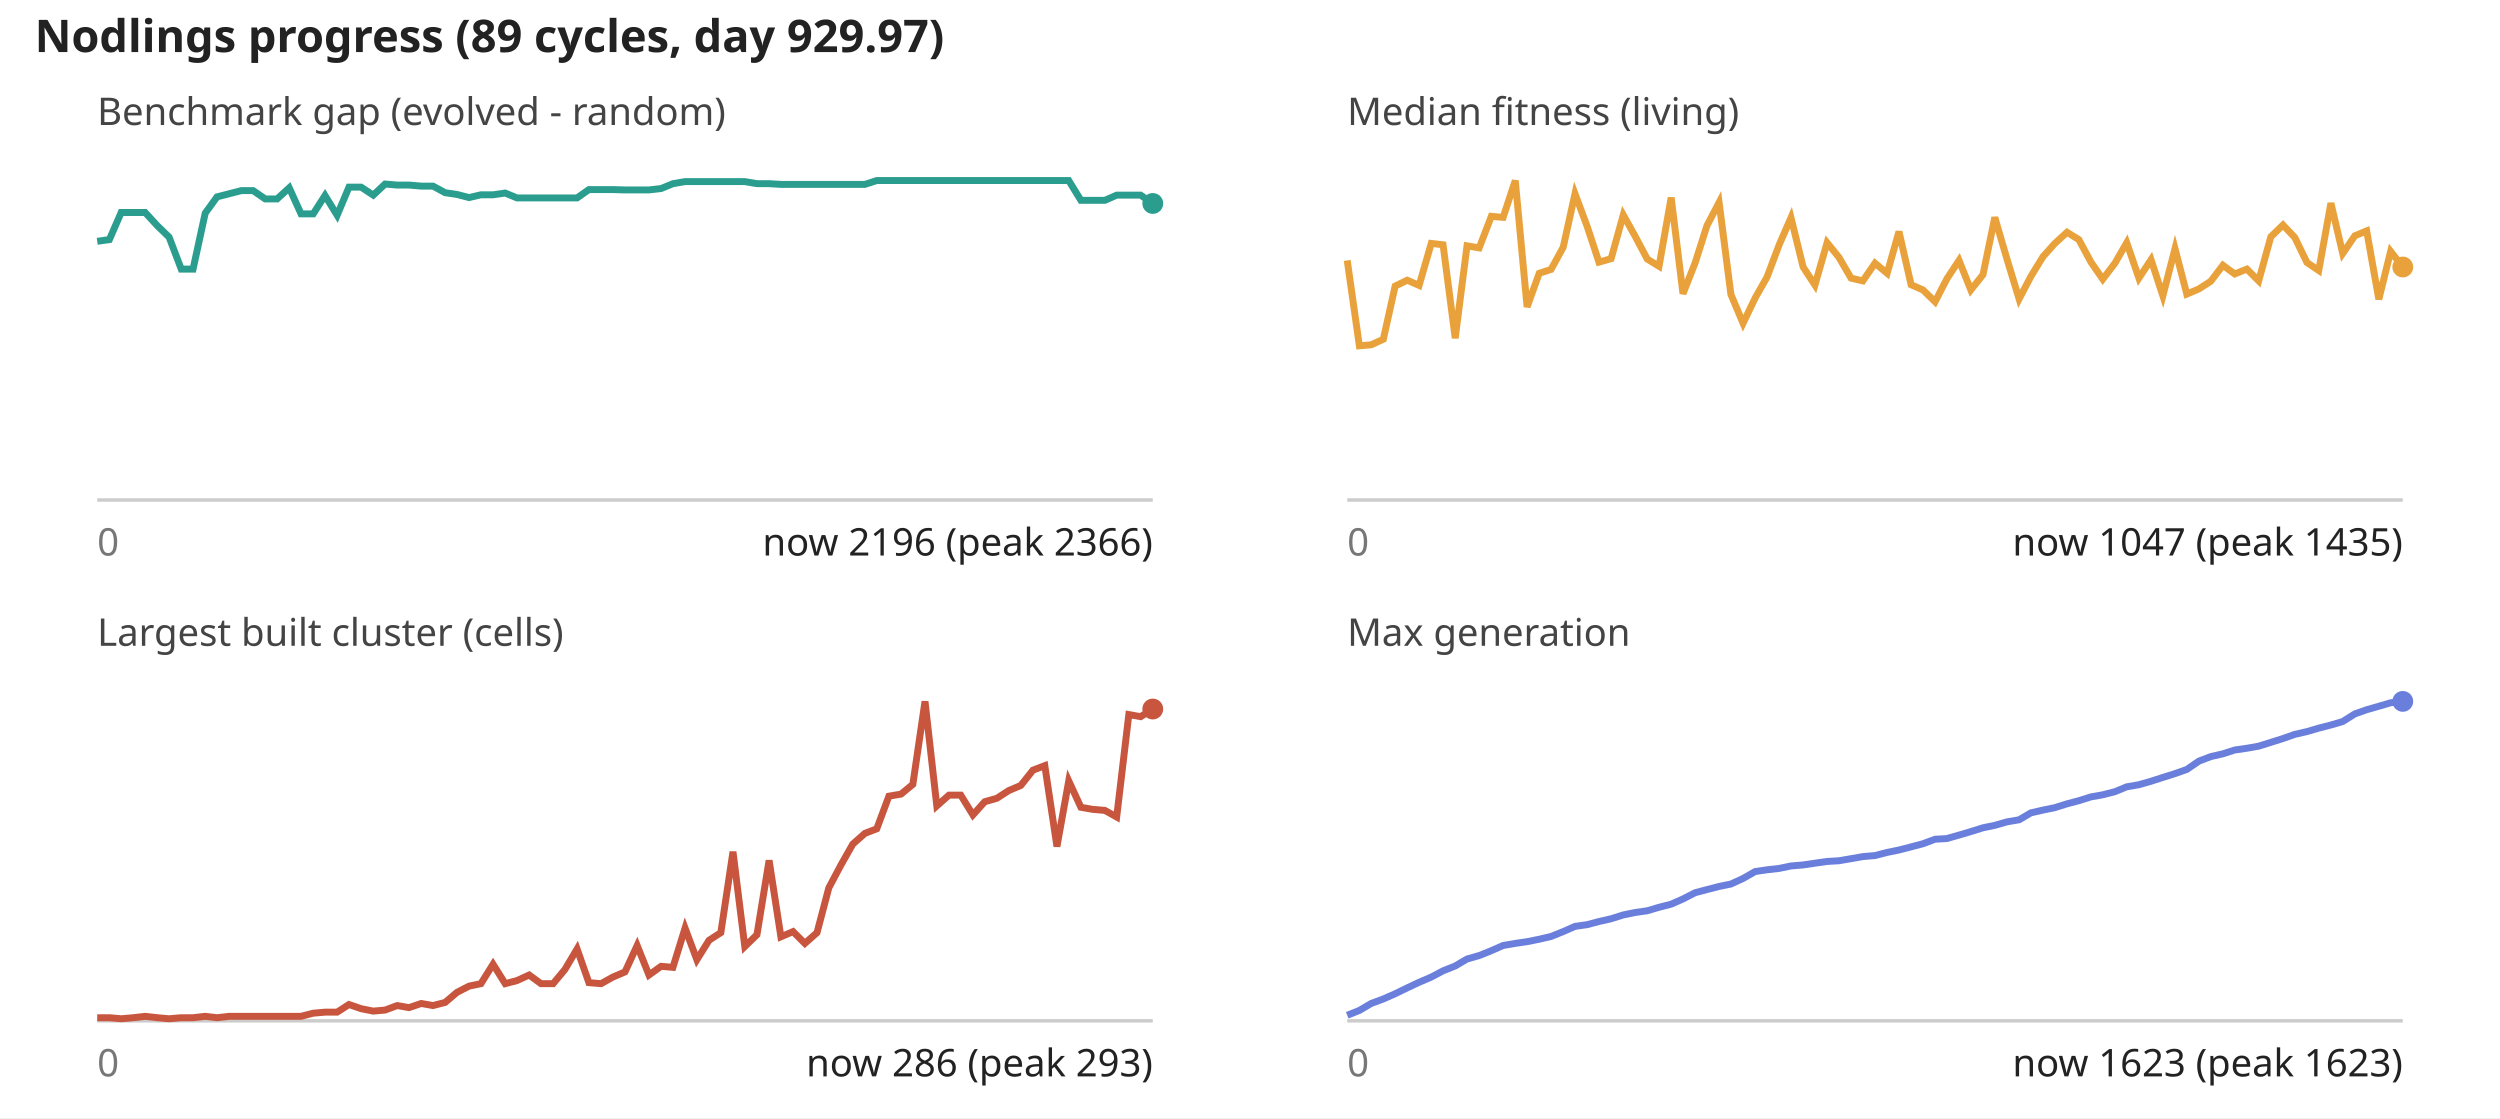
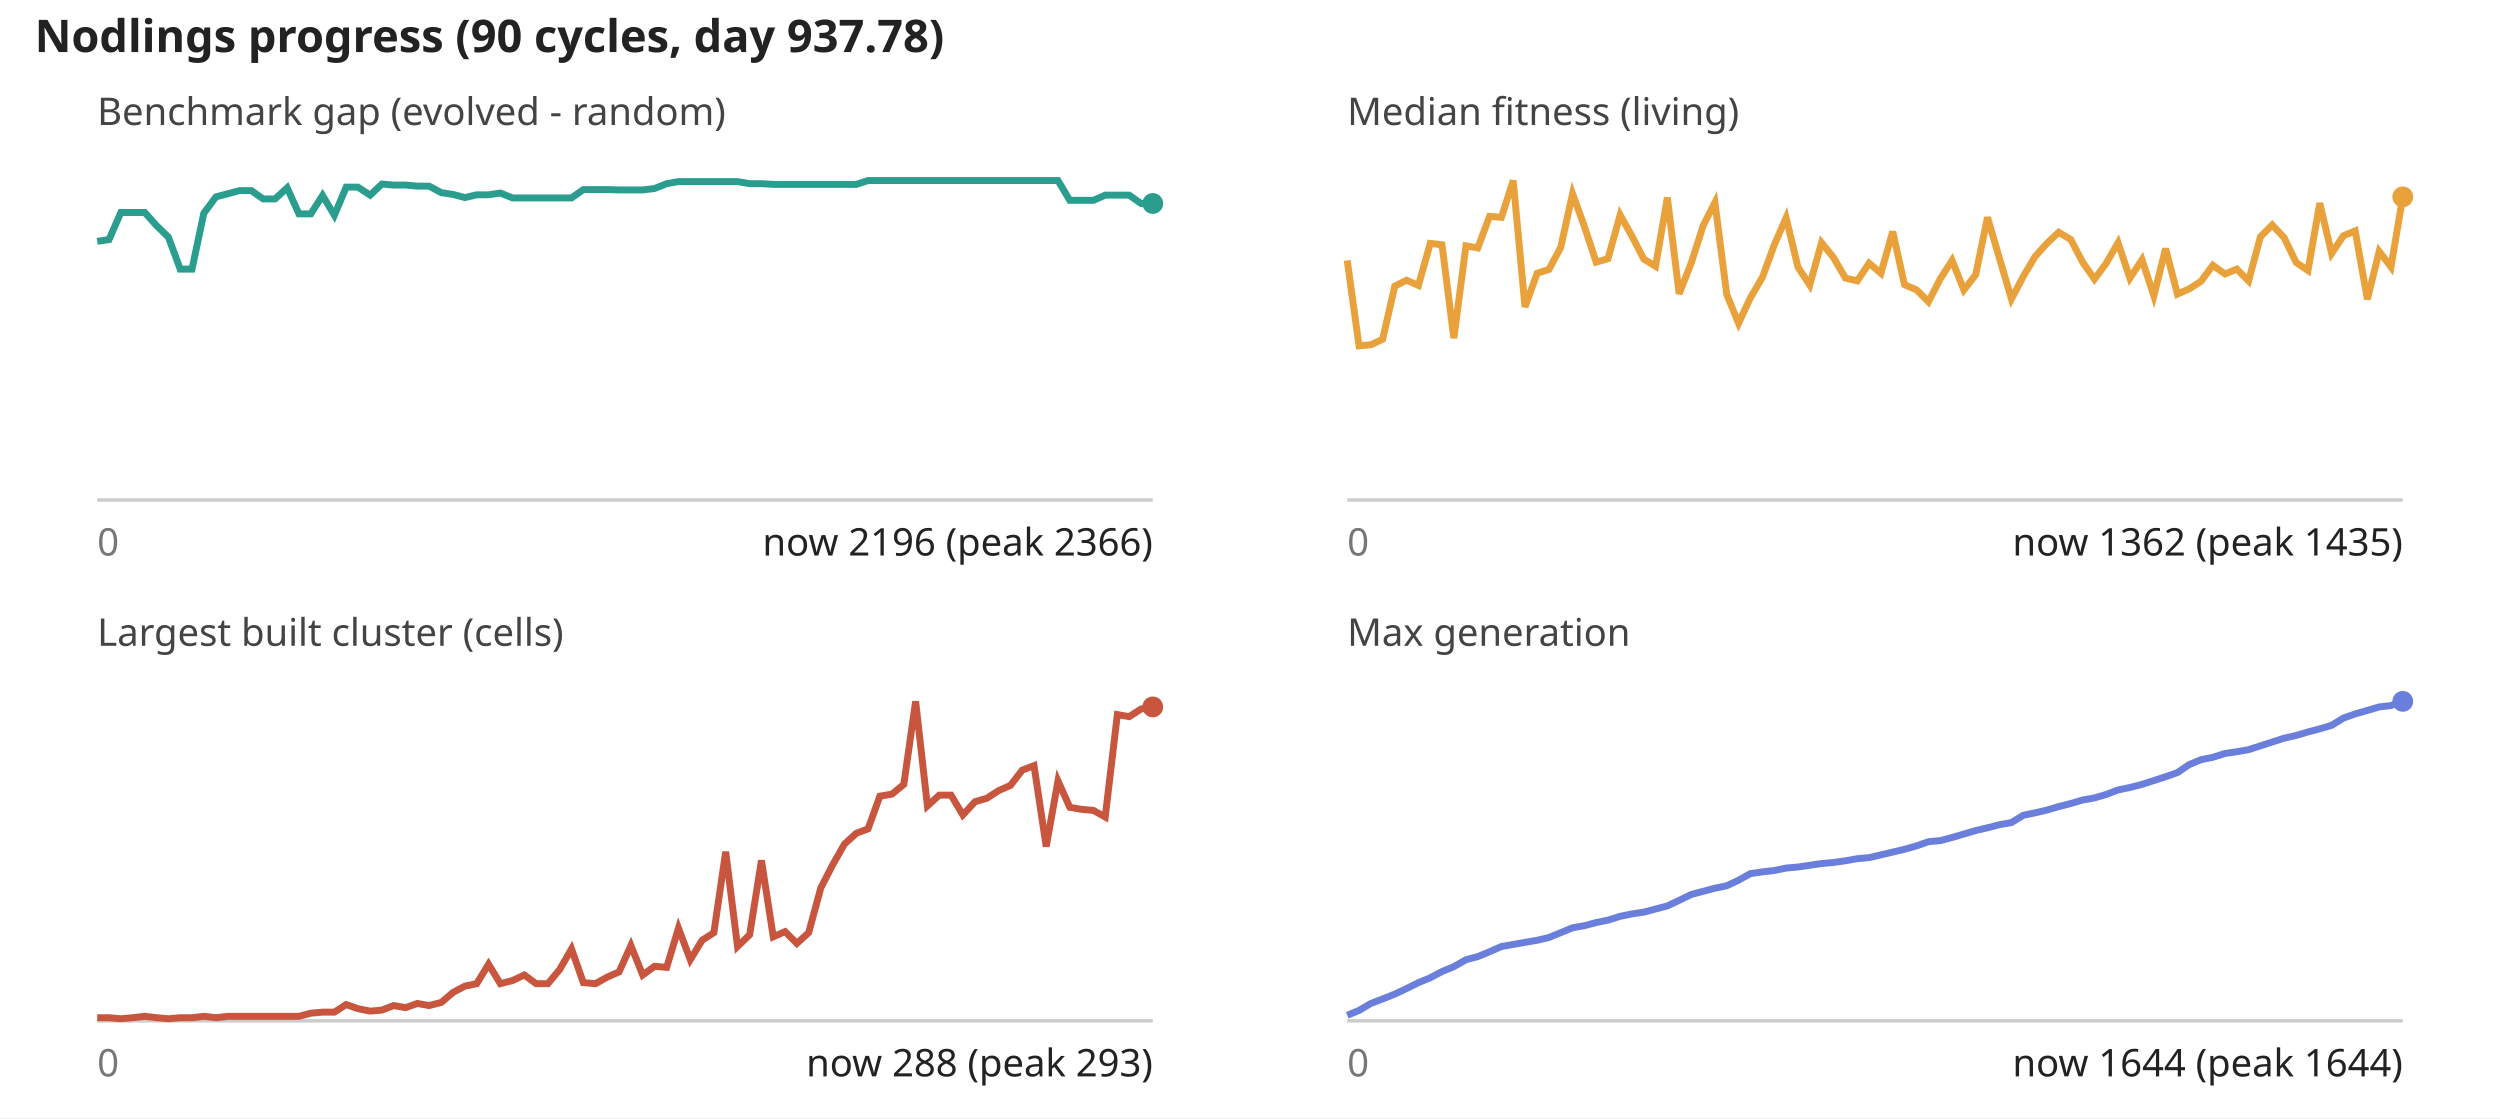
<svg xmlns="http://www.w3.org/2000/svg" viewBox="0 0 720 322" font-family="sans-serif" font-size="11">
  <rect width="100%" height="100%" fill="#fff" />
-   <text x="10" y="15" font-size="13" font-weight="bold" fill="#222">Nodlings progress (89 cycles, day 929.97)</text>
+   <text x="10" y="15" font-size="13" font-weight="bold" fill="#222">Nodlings progress (90 cycles, day 937.78)</text>
  <text x="28" y="36" fill="#444">Benchmark gap (evolved - random)</text>
  <line x1="28" y1="144" x2="332" y2="144" stroke="#ccc" />
-   <polyline fill="none" stroke="#2a9d8f" stroke-width="2" points="28.0,69.5 31.5,69.0 34.9,61.2 38.4,61.2 41.8,61.2 45.3,65.0 48.7,68.3 52.2,77.5 55.6,77.5 59.1,61.4 62.5,56.7 66.0,55.8 69.5,54.9 72.9,54.9 76.4,57.3 79.8,57.3 83.3,54.1 86.7,61.6 90.2,61.6 93.6,56.3 97.1,62.0 100.5,53.9 104.0,53.9 107.5,56.2 110.9,53.0 114.4,53.3 117.8,53.3 121.3,53.6 124.7,53.6 128.2,55.5 131.6,56.0 135.1,56.9 138.5,56.1 142.0,56.1 145.5,55.6 148.9,57.0 152.4,57.0 155.8,57.0 159.3,57.0 162.7,57.0 166.2,57.0 169.6,54.6 173.1,54.6 176.5,54.6 180.0,54.7 183.5,54.7 186.9,54.7 190.4,54.3 193.8,52.9 197.3,52.3 200.7,52.3 204.2,52.3 207.6,52.3 211.1,52.3 214.5,52.3 218.0,52.9 221.5,52.9 224.9,53.1 228.4,53.1 231.8,53.1 235.3,53.1 238.7,53.1 242.2,53.1 245.6,53.1 249.1,53.1 252.5,52.0 256.0,52.0 259.5,52.0 262.9,52.0 266.4,52.0 269.8,52.0 273.3,52.0 276.7,52.0 280.2,52.0 283.6,52.0 287.1,52.0 290.5,52.0 294.0,52.0 297.5,52.0 300.9,52.0 304.4,52.0 307.8,52.0 311.3,57.7 314.7,57.7 318.2,57.7 321.6,56.2 325.1,56.2 328.5,56.2 332.0,58.6" />
+   <polyline fill="none" stroke="#2a9d8f" stroke-width="2" points="28.0,69.5 31.4,69.0 34.8,61.2 38.2,61.2 41.7,61.2 45.1,65.0 48.5,68.3 51.9,77.5 55.3,77.5 58.7,61.4 62.2,56.7 65.6,55.8 69.0,54.9 72.4,54.9 75.8,57.3 79.2,57.3 82.7,54.1 86.1,61.6 89.5,61.6 92.9,56.3 96.3,62.0 99.7,53.9 103.1,53.9 106.6,56.2 110.0,53.0 113.4,53.3 116.8,53.3 120.2,53.6 123.6,53.6 127.1,55.5 130.5,56.0 133.9,56.9 137.3,56.1 140.7,56.1 144.1,55.6 147.6,57.0 151.0,57.0 154.4,57.0 157.8,57.0 161.2,57.0 164.6,57.0 168.0,54.6 171.5,54.6 174.9,54.6 178.3,54.7 181.7,54.7 185.1,54.7 188.5,54.3 192.0,52.9 195.4,52.3 198.8,52.3 202.2,52.3 205.6,52.3 209.0,52.3 212.4,52.3 215.9,52.9 219.3,52.9 222.7,53.1 226.1,53.1 229.5,53.1 232.9,53.1 236.4,53.1 239.8,53.1 243.2,53.1 246.6,53.1 250.0,52.0 253.4,52.0 256.9,52.0 260.3,52.0 263.7,52.0 267.1,52.0 270.5,52.0 273.9,52.0 277.3,52.0 280.8,52.0 284.2,52.0 287.6,52.0 291.0,52.0 294.4,52.0 297.8,52.0 301.3,52.0 304.7,52.0 308.1,57.7 311.5,57.7 314.9,57.7 318.3,56.2 321.8,56.2 325.2,56.2 328.6,58.6 332.0,58.6" />
  <circle cx="332.0" cy="58.6" r="3" fill="#2a9d8f" />
  <text x="28" y="160" fill="#777">0</text>
  <text x="332" y="160" text-anchor="end" fill="#222">now 2196 (peak 2366)</text>
  <text x="388" y="36" fill="#444">Median fitness (living)</text>
  <line x1="388" y1="144" x2="692" y2="144" stroke="#ccc" />
-   <polyline fill="none" stroke="#e9a23b" stroke-width="2" points="388.0,75.0 391.5,99.6 394.9,99.3 398.4,97.7 401.8,82.4 405.3,80.7 408.7,82.2 412.2,70.1 415.6,70.5 419.1,97.4 422.5,70.8 426.0,71.4 429.5,62.3 432.9,62.6 436.4,52.0 439.8,88.4 443.3,78.7 446.7,77.6 450.2,71.2 453.6,55.8 457.1,65.2 460.5,75.5 464.0,74.5 467.5,61.9 470.9,68.0 474.4,74.6 477.8,76.7 481.3,56.9 484.7,84.6 488.2,75.7 491.6,65.0 495.1,58.3 498.5,84.8 502.0,93.1 505.5,85.8 508.9,79.8 512.4,70.5 515.8,62.7 519.3,76.9 522.7,82.1 526.2,69.9 529.6,74.1 533.1,80.1 536.5,80.9 540.0,75.8 543.5,78.7 546.9,66.7 550.4,82.0 553.8,83.5 557.3,86.9 560.7,80.3 564.2,75.0 567.6,83.5 571.1,79.1 574.5,62.6 578.0,74.6 581.5,86.1 584.9,79.6 588.4,73.9 591.8,70.1 595.3,66.9 598.7,69.0 602.2,75.5 605.6,80.4 609.1,75.8 612.5,69.9 616.0,80.1 619.5,74.8 622.9,85.2 626.4,71.6 629.8,84.7 633.3,83.2 636.7,81.0 640.2,76.4 643.6,78.9 647.1,77.5 650.5,80.9 654.0,68.2 657.5,64.8 660.9,68.4 664.4,75.6 667.8,77.9 671.3,58.5 674.7,73.0 678.2,67.9 681.6,66.5 685.1,86.2 688.5,72.4 692.0,76.9" />
-   <circle cx="692.0" cy="76.9" r="3" fill="#e9a23b" />
+   <polyline fill="none" stroke="#e9a23b" stroke-width="2" points="388.0,75.0 391.4,99.6 394.8,99.3 398.2,97.7 401.7,82.4 405.1,80.7 408.5,82.2 411.9,70.1 415.3,70.5 418.7,97.4 422.2,70.8 425.6,71.4 429.0,62.3 432.4,62.6 435.8,52.0 439.2,88.4 442.7,78.7 446.1,77.6 449.5,71.2 452.9,55.8 456.3,65.2 459.7,75.5 463.1,74.5 466.6,61.9 470.0,68.0 473.4,74.6 476.8,76.7 480.2,56.9 483.6,84.6 487.1,75.7 490.5,65.0 493.9,58.3 497.3,84.8 500.7,93.1 504.1,85.8 507.6,79.8 511.0,70.5 514.4,62.7 517.8,76.9 521.2,82.1 524.6,69.9 528.0,74.1 531.5,80.1 534.9,80.9 538.3,75.8 541.7,78.7 545.1,66.7 548.5,82.0 552.0,83.5 555.4,86.9 558.8,80.3 562.2,75.0 565.6,83.5 569.0,79.1 572.4,62.6 575.9,74.6 579.3,86.1 582.7,79.6 586.1,73.9 589.5,70.1 592.9,66.9 596.4,69.0 599.8,75.5 603.2,80.4 606.6,75.8 610.0,69.9 613.4,80.1 616.9,74.8 620.3,85.2 623.7,71.6 627.1,84.7 630.5,83.2 633.9,81.0 637.3,76.4 640.8,78.9 644.2,77.5 647.6,80.9 651.0,68.2 654.4,64.8 657.8,68.4 661.3,75.6 664.7,77.9 668.1,58.5 671.5,73.0 674.9,67.9 678.3,66.5 681.8,86.2 685.2,72.4 688.6,76.9 692.0,56.7" />
+   <circle cx="692.0" cy="56.7" r="3" fill="#e9a23b" />
  <text x="388" y="160" fill="#777">0</text>
-   <text x="692" y="160" text-anchor="end" fill="#222">now 1047 (peak 1435)</text>
+   <text x="692" y="160" text-anchor="end" fill="#222">now 1362 (peak 1435)</text>
  <text x="28" y="186" fill="#444">Largest built cluster (cells)</text>
  <line x1="28" y1="294" x2="332" y2="294" stroke="#ccc" />
-   <polyline fill="none" stroke="#c8553d" stroke-width="2" points="28.0,293.1 31.5,293.1 34.9,293.4 38.4,293.1 41.8,292.7 45.3,293.1 48.7,293.4 52.2,293.1 55.6,293.1 59.1,292.7 62.5,293.1 66.0,292.7 69.5,292.7 72.9,292.7 76.4,292.7 79.8,292.7 83.3,292.7 86.7,292.7 90.2,291.8 93.6,291.5 97.1,291.5 100.5,289.3 104.0,290.5 107.5,291.2 110.9,290.9 114.4,289.6 117.8,290.2 121.3,289.0 124.7,289.6 128.2,288.7 131.6,285.8 135.1,284.0 138.5,283.3 142.0,277.7 145.5,283.3 148.9,282.4 152.4,280.8 155.8,283.3 159.3,283.3 162.7,279.2 166.2,273.3 169.6,283.0 173.1,283.3 176.5,281.4 180.0,279.9 183.5,272.3 186.9,280.8 190.4,278.3 193.8,278.6 197.3,267.3 200.7,276.4 204.2,270.8 207.6,268.6 211.1,245.3 214.5,272.6 218.0,269.2 221.5,247.8 224.9,269.8 228.4,268.3 231.8,271.7 235.3,268.6 238.7,255.7 242.2,249.1 245.6,243.1 249.1,240.0 252.5,238.7 256.0,229.3 259.5,228.7 262.9,225.9 266.4,202.0 269.8,232.1 273.3,229.0 276.7,229.0 280.2,234.7 283.6,230.9 287.1,229.9 290.5,227.7 294.0,226.2 297.5,221.8 300.9,220.5 304.4,243.8 307.8,224.9 311.3,232.5 314.7,233.1 318.2,233.4 321.6,235.3 325.1,205.8 328.5,206.4 332.0,204.2" />
-   <circle cx="332.0" cy="204.2" r="3" fill="#c8553d" />
+   <polyline fill="none" stroke="#c8553d" stroke-width="2" points="28.0,293.1 31.4,293.1 34.8,293.4 38.2,293.1 41.7,292.7 45.1,293.1 48.5,293.4 51.9,293.1 55.3,293.1 58.7,292.7 62.2,293.1 65.6,292.7 69.0,292.7 72.4,292.7 75.8,292.7 79.2,292.7 82.7,292.7 86.1,292.7 89.5,291.8 92.9,291.5 96.3,291.5 99.7,289.3 103.1,290.5 106.6,291.2 110.0,290.9 113.4,289.6 116.8,290.2 120.2,289.0 123.6,289.6 127.1,288.7 130.5,285.8 133.9,284.0 137.3,283.3 140.7,277.7 144.1,283.3 147.6,282.4 151.0,280.8 154.4,283.3 157.8,283.3 161.2,279.2 164.6,273.3 168.0,283.0 171.5,283.3 174.9,281.4 178.3,279.9 181.7,272.3 185.1,280.8 188.5,278.3 192.0,278.6 195.4,267.3 198.8,276.4 202.2,270.8 205.6,268.6 209.0,245.3 212.4,272.6 215.9,269.2 219.3,247.8 222.7,269.8 226.1,268.3 229.5,271.7 232.9,268.6 236.4,255.7 239.8,249.1 243.2,243.1 246.6,240.0 250.0,238.7 253.4,229.3 256.9,228.7 260.3,225.9 263.7,202.0 267.1,232.1 270.5,229.0 273.9,229.0 277.3,234.7 280.8,230.9 284.2,229.9 287.6,227.7 291.0,226.2 294.4,221.8 297.8,220.5 301.3,243.8 304.7,224.9 308.1,232.5 311.5,233.1 314.9,233.4 318.3,235.3 321.8,205.8 325.2,206.4 328.6,204.2 332.0,203.6" />
+   <circle cx="332.0" cy="203.6" r="3" fill="#c8553d" />
  <text x="28" y="310" fill="#777">0</text>
-   <text x="332" y="310" text-anchor="end" fill="#222">now 286 (peak 293)</text>
+   <text x="332" y="310" text-anchor="end" fill="#222">now 288 (peak 293)</text>
  <text x="388" y="186" fill="#444">Max generation</text>
  <line x1="388" y1="294" x2="692" y2="294" stroke="#ccc" />
-   <polyline fill="none" stroke="#6a7fdb" stroke-width="2" points="388.0,292.4 391.5,291.0 394.9,289.0 398.4,287.7 401.8,286.2 405.3,284.5 408.7,282.9 412.2,281.4 415.6,279.6 419.1,278.2 422.5,276.2 426.0,275.2 429.5,273.8 432.9,272.3 436.4,271.7 439.8,271.2 443.3,270.5 446.7,269.7 450.2,268.3 453.6,266.8 457.1,266.3 460.5,265.4 464.0,264.6 467.5,263.5 470.9,262.8 474.4,262.3 477.8,261.3 481.3,260.4 484.7,258.9 488.2,257.1 491.6,256.2 495.1,255.3 498.5,254.6 502.0,253.0 505.5,251.0 508.9,250.5 512.4,250.1 515.8,249.4 519.3,249.1 522.7,248.6 526.2,248.1 529.6,247.9 533.1,247.3 536.5,246.7 540.0,246.4 543.5,245.5 546.9,244.8 550.4,243.9 553.8,243.0 557.3,241.7 560.7,241.5 564.2,240.5 567.6,239.5 571.1,238.4 574.5,237.7 578.0,236.7 581.5,236.1 584.9,234.1 588.4,233.3 591.8,232.6 595.3,231.5 598.7,230.6 602.2,229.5 605.6,228.9 609.1,228.0 612.5,226.6 616.0,226.0 619.5,225.0 622.9,223.9 626.4,222.8 629.8,221.6 633.3,219.2 636.7,217.9 640.2,217.1 643.6,216.0 647.1,215.5 650.5,214.9 654.0,213.8 657.5,212.7 660.9,211.5 664.4,210.7 667.8,209.7 671.3,208.8 674.7,207.8 678.2,205.6 681.6,204.4 685.1,203.4 688.5,202.4 692.0,202.0" />
+   <polyline fill="none" stroke="#6a7fdb" stroke-width="2" points="388.0,292.4 391.4,291.0 394.8,289.0 398.2,287.7 401.7,286.3 405.1,284.7 408.5,283.0 411.9,281.6 415.3,279.8 418.7,278.4 422.2,276.4 425.6,275.5 429.0,274.1 432.4,272.6 435.8,272.0 439.2,271.4 442.7,270.8 446.1,270.0 449.5,268.6 452.9,267.2 456.3,266.6 459.7,265.7 463.1,265.0 466.6,263.9 470.0,263.2 473.4,262.7 476.8,261.8 480.2,260.9 483.6,259.3 487.1,257.6 490.5,256.7 493.9,255.8 497.3,255.1 500.7,253.5 504.1,251.6 507.6,251.1 511.0,250.7 514.4,250.0 517.8,249.7 521.2,249.2 524.6,248.7 528.0,248.4 531.5,247.9 534.9,247.3 538.3,247.0 541.7,246.2 545.1,245.4 548.5,244.6 552.0,243.6 555.4,242.4 558.8,242.1 562.2,241.2 565.6,240.2 569.0,239.2 572.4,238.4 575.9,237.5 579.3,236.9 582.7,234.8 586.1,234.1 589.5,233.3 592.9,232.3 596.4,231.4 599.8,230.4 603.2,229.8 606.6,228.8 610.0,227.5 613.4,226.8 616.9,225.9 620.3,224.8 623.7,223.7 627.1,222.5 630.5,220.2 633.9,218.8 637.3,218.1 640.8,217.0 644.2,216.5 647.6,215.9 651.0,214.8 654.4,213.7 657.8,212.6 661.3,211.8 664.7,210.8 668.1,209.9 671.5,208.9 674.9,206.8 678.3,205.6 681.8,204.6 685.2,203.6 688.6,203.2 692.0,202.0" />
  <circle cx="692.0" cy="202.0" r="3" fill="#6a7fdb" />
  <text x="388" y="310" fill="#777">0</text>
-   <text x="692" y="310" text-anchor="end" fill="#222">now 1623 (peak 1623)</text>
+   <text x="692" y="310" text-anchor="end" fill="#222">now 1644 (peak 1644)</text>
</svg>
